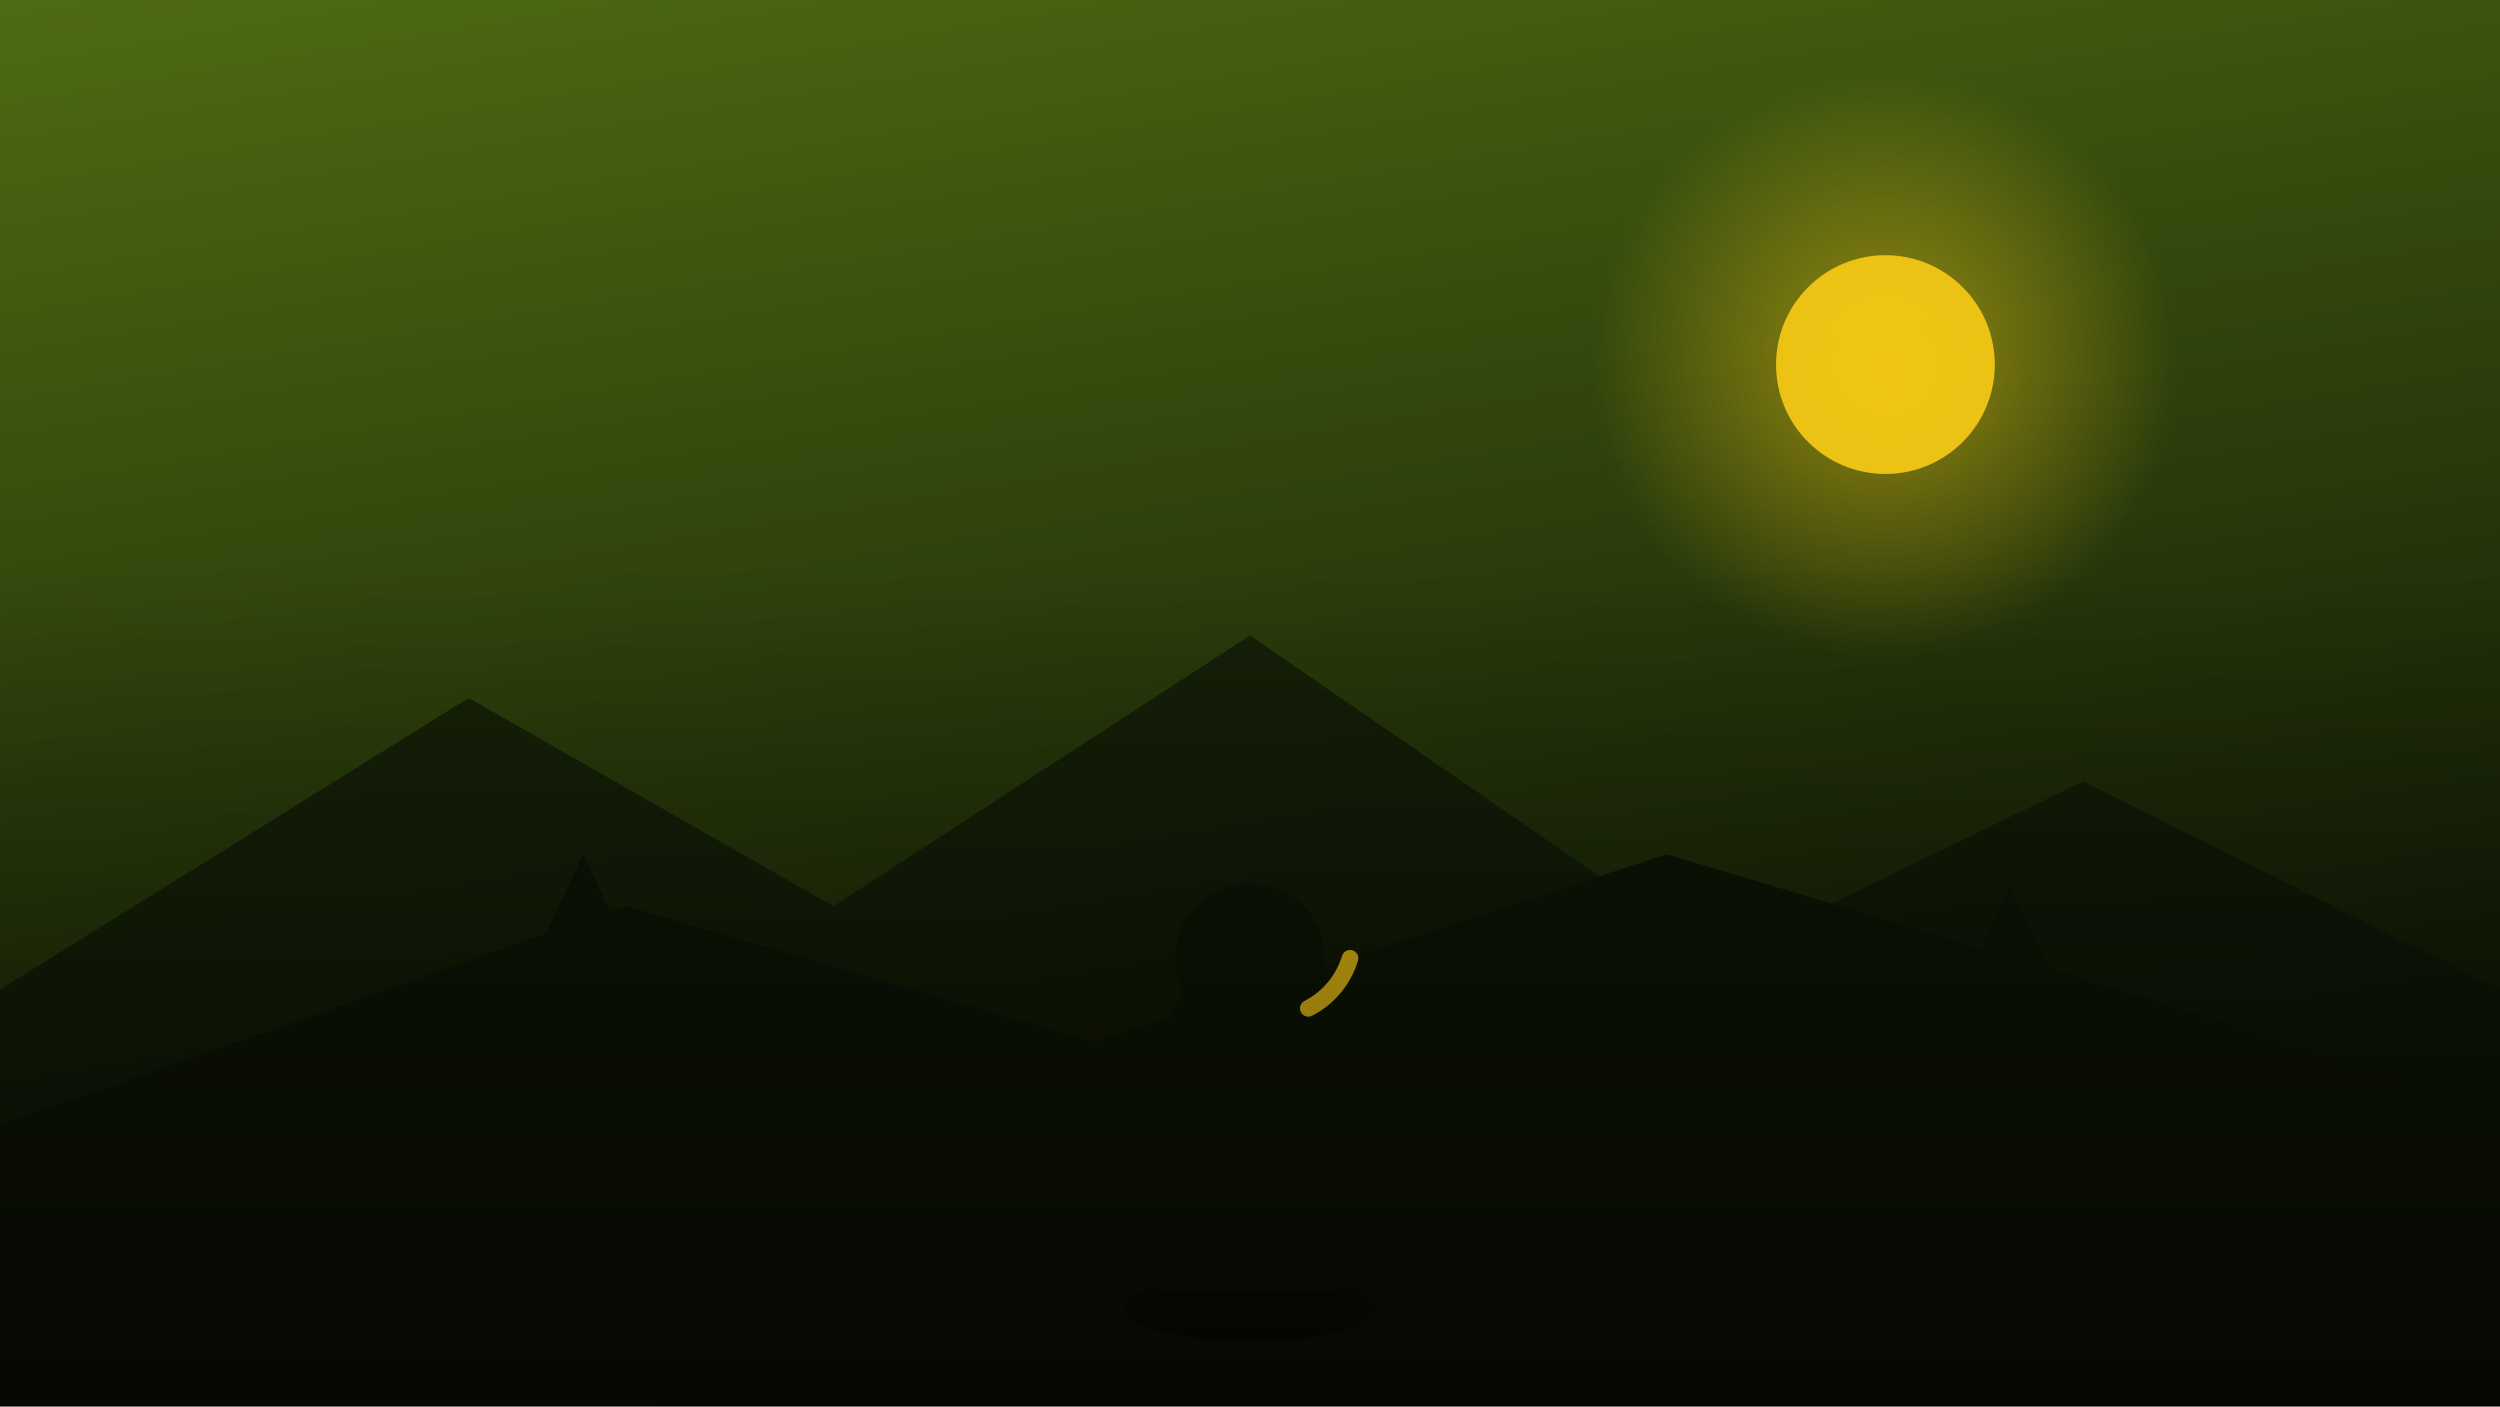
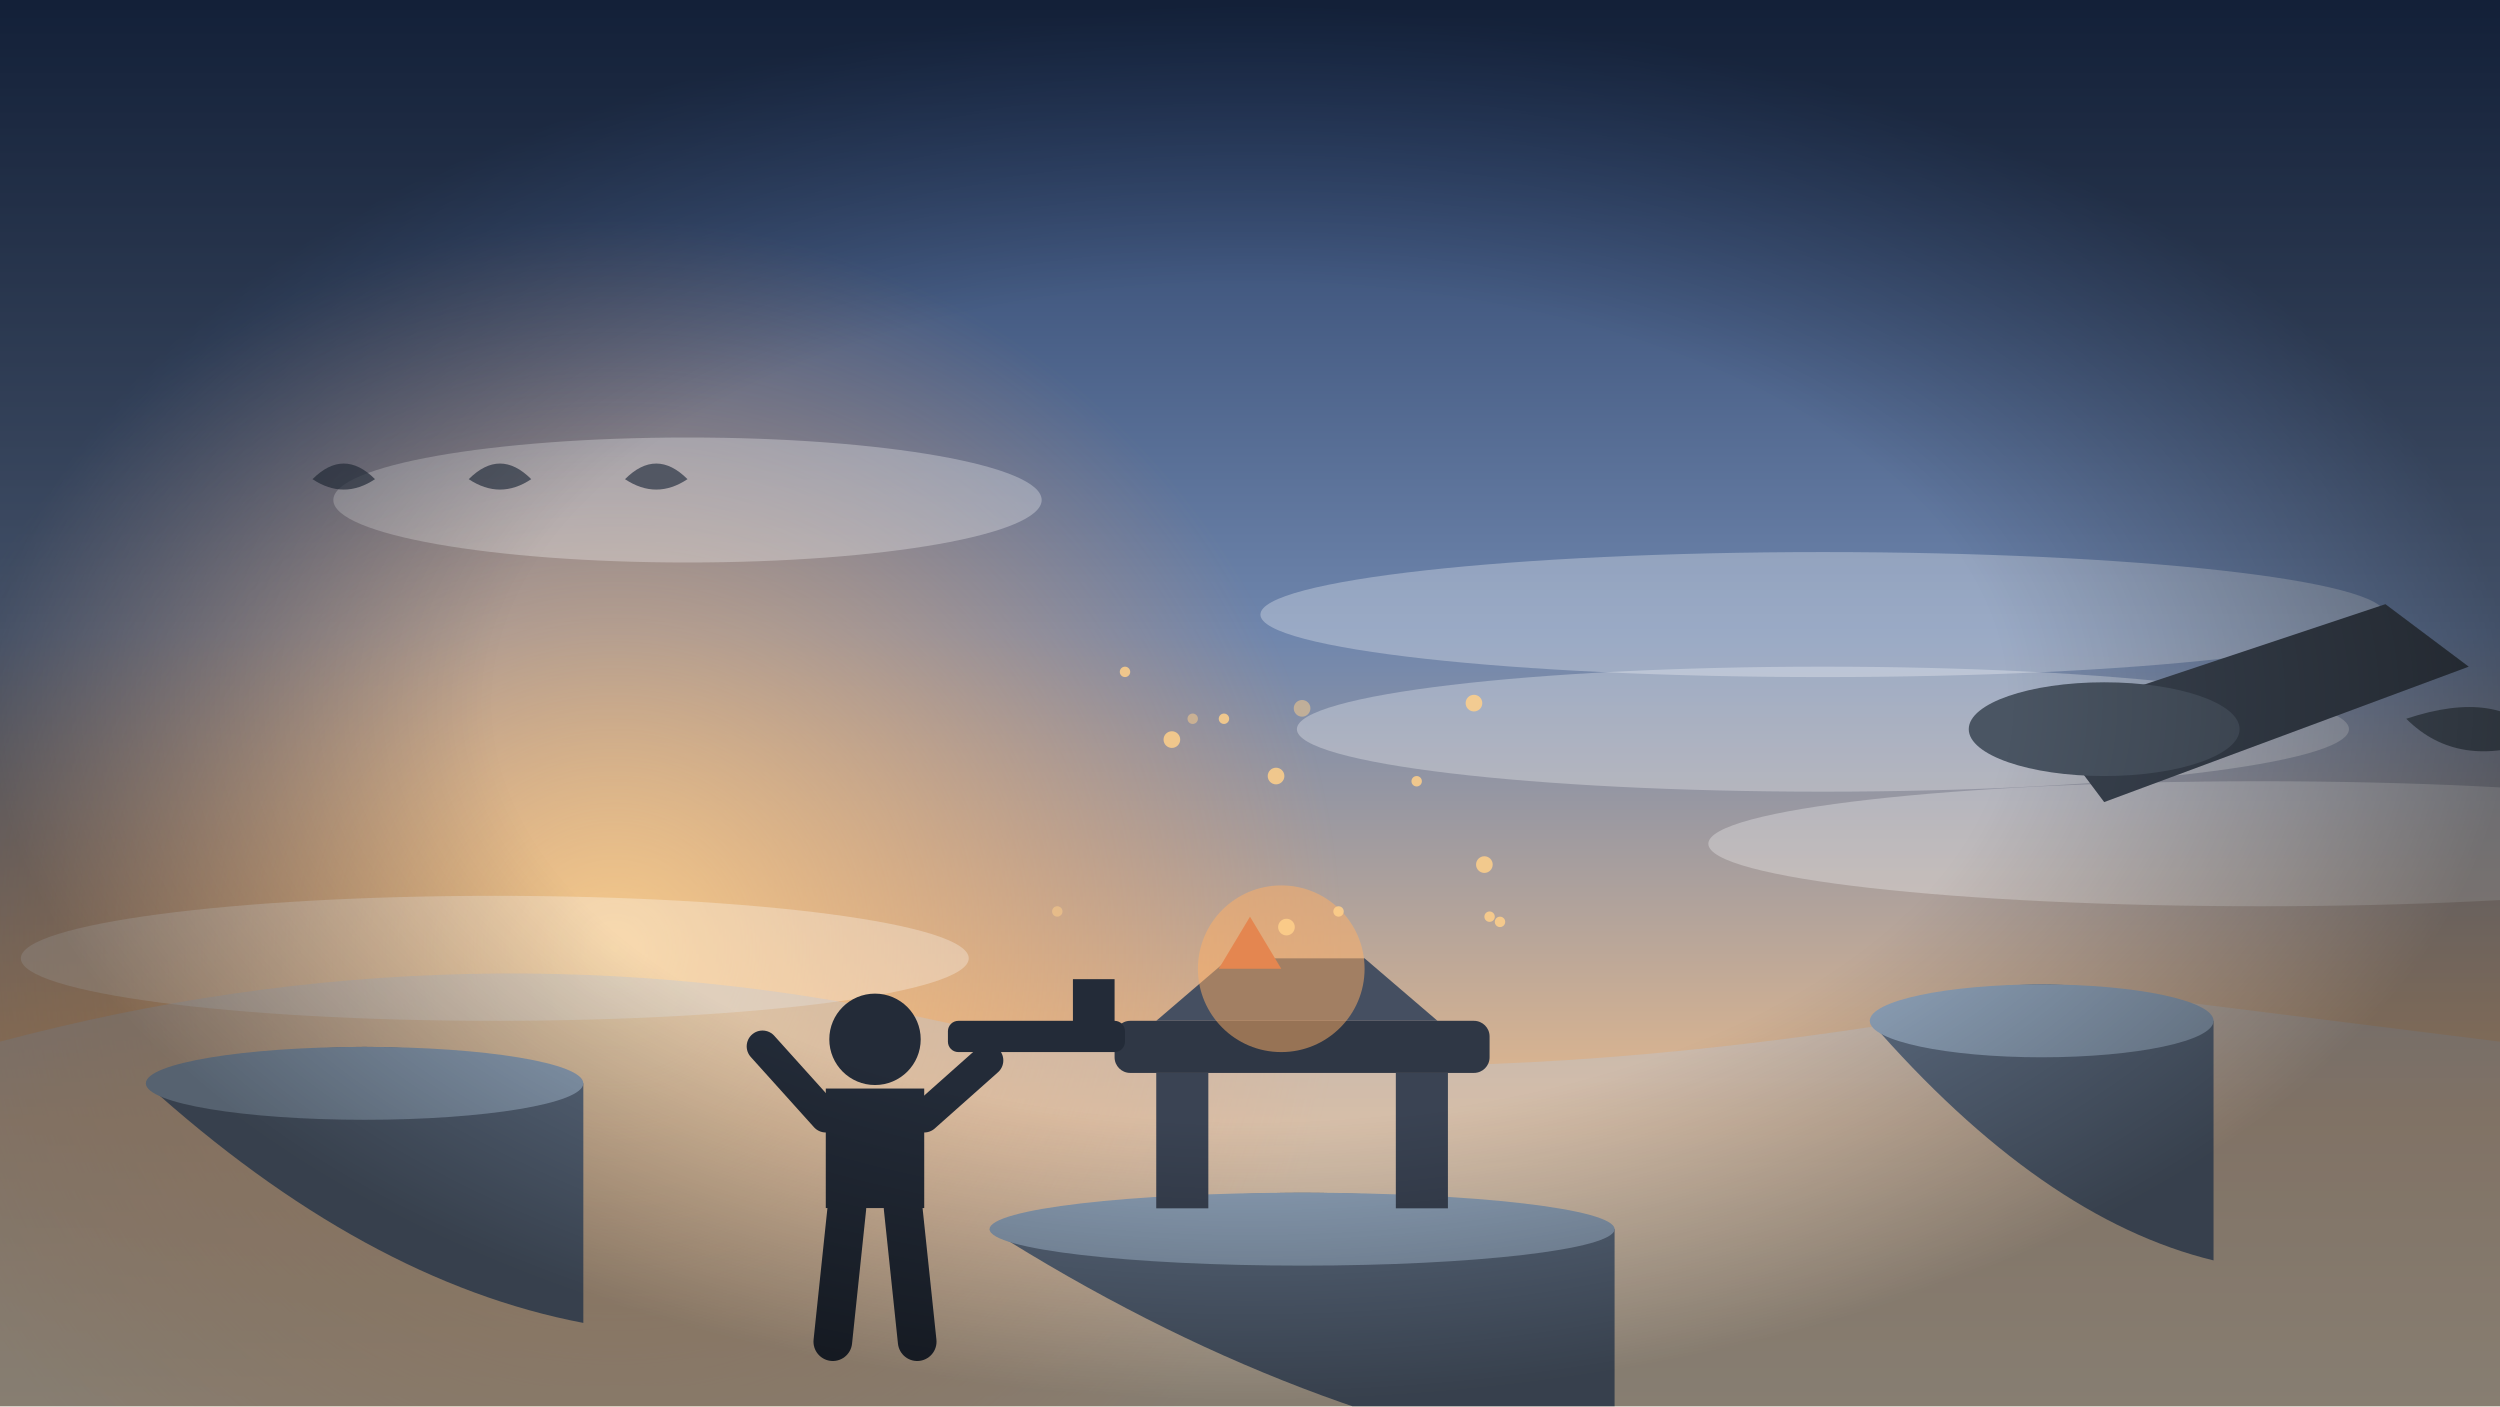
<svg xmlns="http://www.w3.org/2000/svg" aria-hidden="true" class="poster-art" preserveAspectRatio="xMidYMid slice" viewBox="0 0 480 270">
  <defs>
-     <linearGradient id="skp13__13_top-rated" x1="0" x2="0.3" y1="0" y2="1">
-       <stop offset="0" stop-color="#4d6b12" />
-       <stop offset="1" stop-color="#0d1405" />
+     <linearGradient id="a13sky" x1="0" y1="0" x2="0" y2="1">
+       <stop offset="0" stop-color="#20365e" />
+       <stop offset="0.45" stop-color="#6f86ad" />
+       <stop offset="0.8" stop-color="#e5b98d" />
+       <stop offset="1" stop-color="#f6d7ac" />
    </linearGradient>
-     <radialGradient id="glp13__13_top-rated">
-       <stop offset="0" stop-color="#facc15" stop-opacity="0.85" />
-       <stop offset="1" stop-color="#facc15" stop-opacity="0" />
+     <radialGradient id="a13forge" cx="50%" cy="50%" r="50%">
+       <stop offset="0" stop-color="#ffd08a" stop-opacity="0.85" />
+       <stop offset="1" stop-color="#ff9a4d" stop-opacity="0" />
    </radialGradient>
-     <linearGradient id="vgp13__13_top-rated" x1="0" x2="0" y1="0" y2="1">
-       <stop offset="0.4" stop-color="#000" stop-opacity="0" />
-       <stop offset="1" stop-color="#000" stop-opacity="0.55" />
-     </linearGradient>
+     <radialGradient id="a13vig" cx="50%" cy="50%" r="50%">
+       <stop offset="0" stop-color="#000" stop-opacity="0" />
+       <stop offset="0.6" stop-color="#000" stop-opacity="0" />
+       <stop offset="1" stop-color="#000" stop-opacity="0.4" />
+     </radialGradient>
  </defs>
-   <rect fill="url(#skp13__13_top-rated)" height="270" width="480" />
-   <circle cx="362" cy="70" fill="url(#glp13__13_top-rated)" opacity="0.6" r="56" />
-   <circle cx="362" cy="70" fill="#facc15" opacity="0.9" r="21" />
-   <path d="M0 190l90-56 70 40 80-52 90 62 70-34 80 40v80H0z" fill="#0d1405" opacity="0.7" />
-   <path d="M0 216l120-42 90 26 110-36 160 48v58H0z" fill="#0d1405" />
-   <g fill="#0d1405">
-     <path d="M96 198l16-34 16 34z" />
-     <rect height="16" width="6" x="109" y="198" />
+   <rect width="480" height="270" fill="url(#a13sky)" />
+   <circle cx="118" cy="182" r="140" fill="url(#a13forge)" />
+   <ellipse cx="132" cy="96" rx="68" ry="12" fill="#ffffff" opacity="0.3" />
+   <ellipse cx="350" cy="118" rx="108" ry="12" fill="#ffffff" opacity="0.3" />
+   <ellipse cx="350" cy="140" rx="101" ry="12" fill="#ffffff" opacity="0.3" />
+   <ellipse cx="434" cy="162" rx="106" ry="12" fill="#ffffff" opacity="0.3" />
+   <ellipse cx="95" cy="184" rx="91" ry="12" fill="#ffffff" opacity="0.3" />
+   <path d="M0 200 Q90 176 180 196 T400 190 L480 200 L480 270 L0 270 Z" fill="#b9c8dc" opacity="0.35" />
+   <path d="M28 208 q42 -14 84 0 q0 40 0 46 q-42 -8 -84 -46z" fill="#5c6b80" />
+   <ellipse cx="70" cy="208" rx="42" ry="7" fill="#8fa3ba" />
+   <path d="M190 236 q60 -14 120 0 q0 40 0 46 q-60 -8 -120 -46z" fill="#5c6b80" />
+   <ellipse cx="250" cy="236" rx="60" ry="7" fill="#8fa3ba" />
+   <path d="M359 196 q33 -14 66 0 q0 40 0 46 q-33 -8 -66 -46z" fill="#5c6b80" />
+   <ellipse cx="392" cy="196" rx="33" ry="7" fill="#8fa3ba" />
+   <rect x="214" y="196" width="72" height="10" rx="3" fill="#2f3745" />
+   <rect x="222" y="206" width="10" height="26" fill="#3a4353" />
+   <rect x="268" y="206" width="10" height="26" fill="#3a4353" />
+   <path d="M222 196 l14 -12 h26 l14 12z" fill="#454f61" />
+   <path d="M240 176 l6 10 h-12z" fill="#c95d3a" />
+   <circle cx="246" cy="186" r="16" fill="#ffb066" opacity="0.5" />
+   <g transform="translate(168 236) scale(1.35)">
+     <g>
+       <circle cx="0" cy="-27" r="6.5" fill="#232b38" />
+       <path d="M-7 -20 h14 v17 h-14z" fill="#232b38" />
+       <path d="M-7 -16 -16 -26 M7 -16 16 -24" stroke="#232b38" stroke-width="4.5" stroke-linecap="round" fill="none" />
+       <path d="M-4 -3 -6 16 M4 -3 6 16" stroke="#232b38" stroke-width="5.5" stroke-linecap="round" fill="none" />
+     </g>
  </g>
-   <g fill="#0d1405">
-     <path d="M372 200l14-30 14 30z" />
-     <rect height="14" width="6" x="383" y="200" />
-   </g>
-   <g transform="translate(240 176) scale(1.6)">
-     <ellipse cx="0" cy="47" fill="#000" opacity="0.35" rx="15" ry="4" />
-     <path d="M-11 45V17a11 11 0 0 1 22 0v28z" fill="#0d1405" />
-     <circle cx="0" cy="5" fill="#0d1405" r="9" />
-     <path d="M7 11a10 10 0 0 0 5-6" fill="none" opacity="0.85" stroke="#facc15" stroke-linecap="round" stroke-width="2" />
-   </g>
-   <rect fill="url(#vgp13__13_top-rated)" height="270" width="480" />
+   <rect x="182" y="196" width="34" height="6" rx="2" fill="#232b38" />
+   <rect x="206" y="188" width="8" height="10" fill="#232b38" />
+   <path d="M392 138 l66 -22 l16 12 l-70 26z" fill="#39424f" />
+   <ellipse cx="404" cy="140" rx="26" ry="9" fill="#4a5563" />
+   <path d="M462 138 q18 -6 26 4 q-16 6 -26 -4z" fill="#4a5563" />
+   <circle cx="229" cy="138" r="1" fill="#ffd08a" opacity="0.5" />
+   <circle cx="216" cy="129" r="1" fill="#ffd08a" opacity="0.85" />
+   <circle cx="203" cy="175" r="1" fill="#ffd08a" opacity="0.5" />
+   <circle cx="235" cy="138" r="1" fill="#ffd08a" opacity="0.85" />
+   <circle cx="257" cy="175" r="1" fill="#ffd08a" opacity="0.85" />
+   <circle cx="245" cy="149" r="1.6" fill="#ffd08a" opacity="0.85" />
+   <circle cx="285" cy="166" r="1.6" fill="#ffd08a" opacity="0.85" />
+   <circle cx="283" cy="135" r="1.6" fill="#ffd08a" opacity="0.85" />
+   <circle cx="288" cy="177" r="1" fill="#ffd08a" opacity="0.85" />
+   <circle cx="286" cy="176" r="1" fill="#ffd08a" opacity="0.85" />
+   <circle cx="225" cy="142" r="1.6" fill="#ffd08a" opacity="0.85" />
+   <circle cx="247" cy="178" r="1.6" fill="#ffd08a" opacity="0.85" />
+   <circle cx="250" cy="136" r="1.6" fill="#ffd08a" opacity="0.5" />
+   <circle cx="272" cy="150" r="1" fill="#ffd08a" opacity="0.85" />
+   <path d="M60 92 q6 -6 12 0 q-6 4 -12 0z" fill="#2b3444" opacity="0.7" />
+   <path d="M90 92 q6 -6 12 0 q-6 4 -12 0z" fill="#2b3444" opacity="0.7" />
+   <path d="M120 92 q6 -6 12 0 q-6 4 -12 0z" fill="#2b3444" opacity="0.7" />
+   <rect width="480" height="270" fill="url(#a13vig)" />
</svg>
